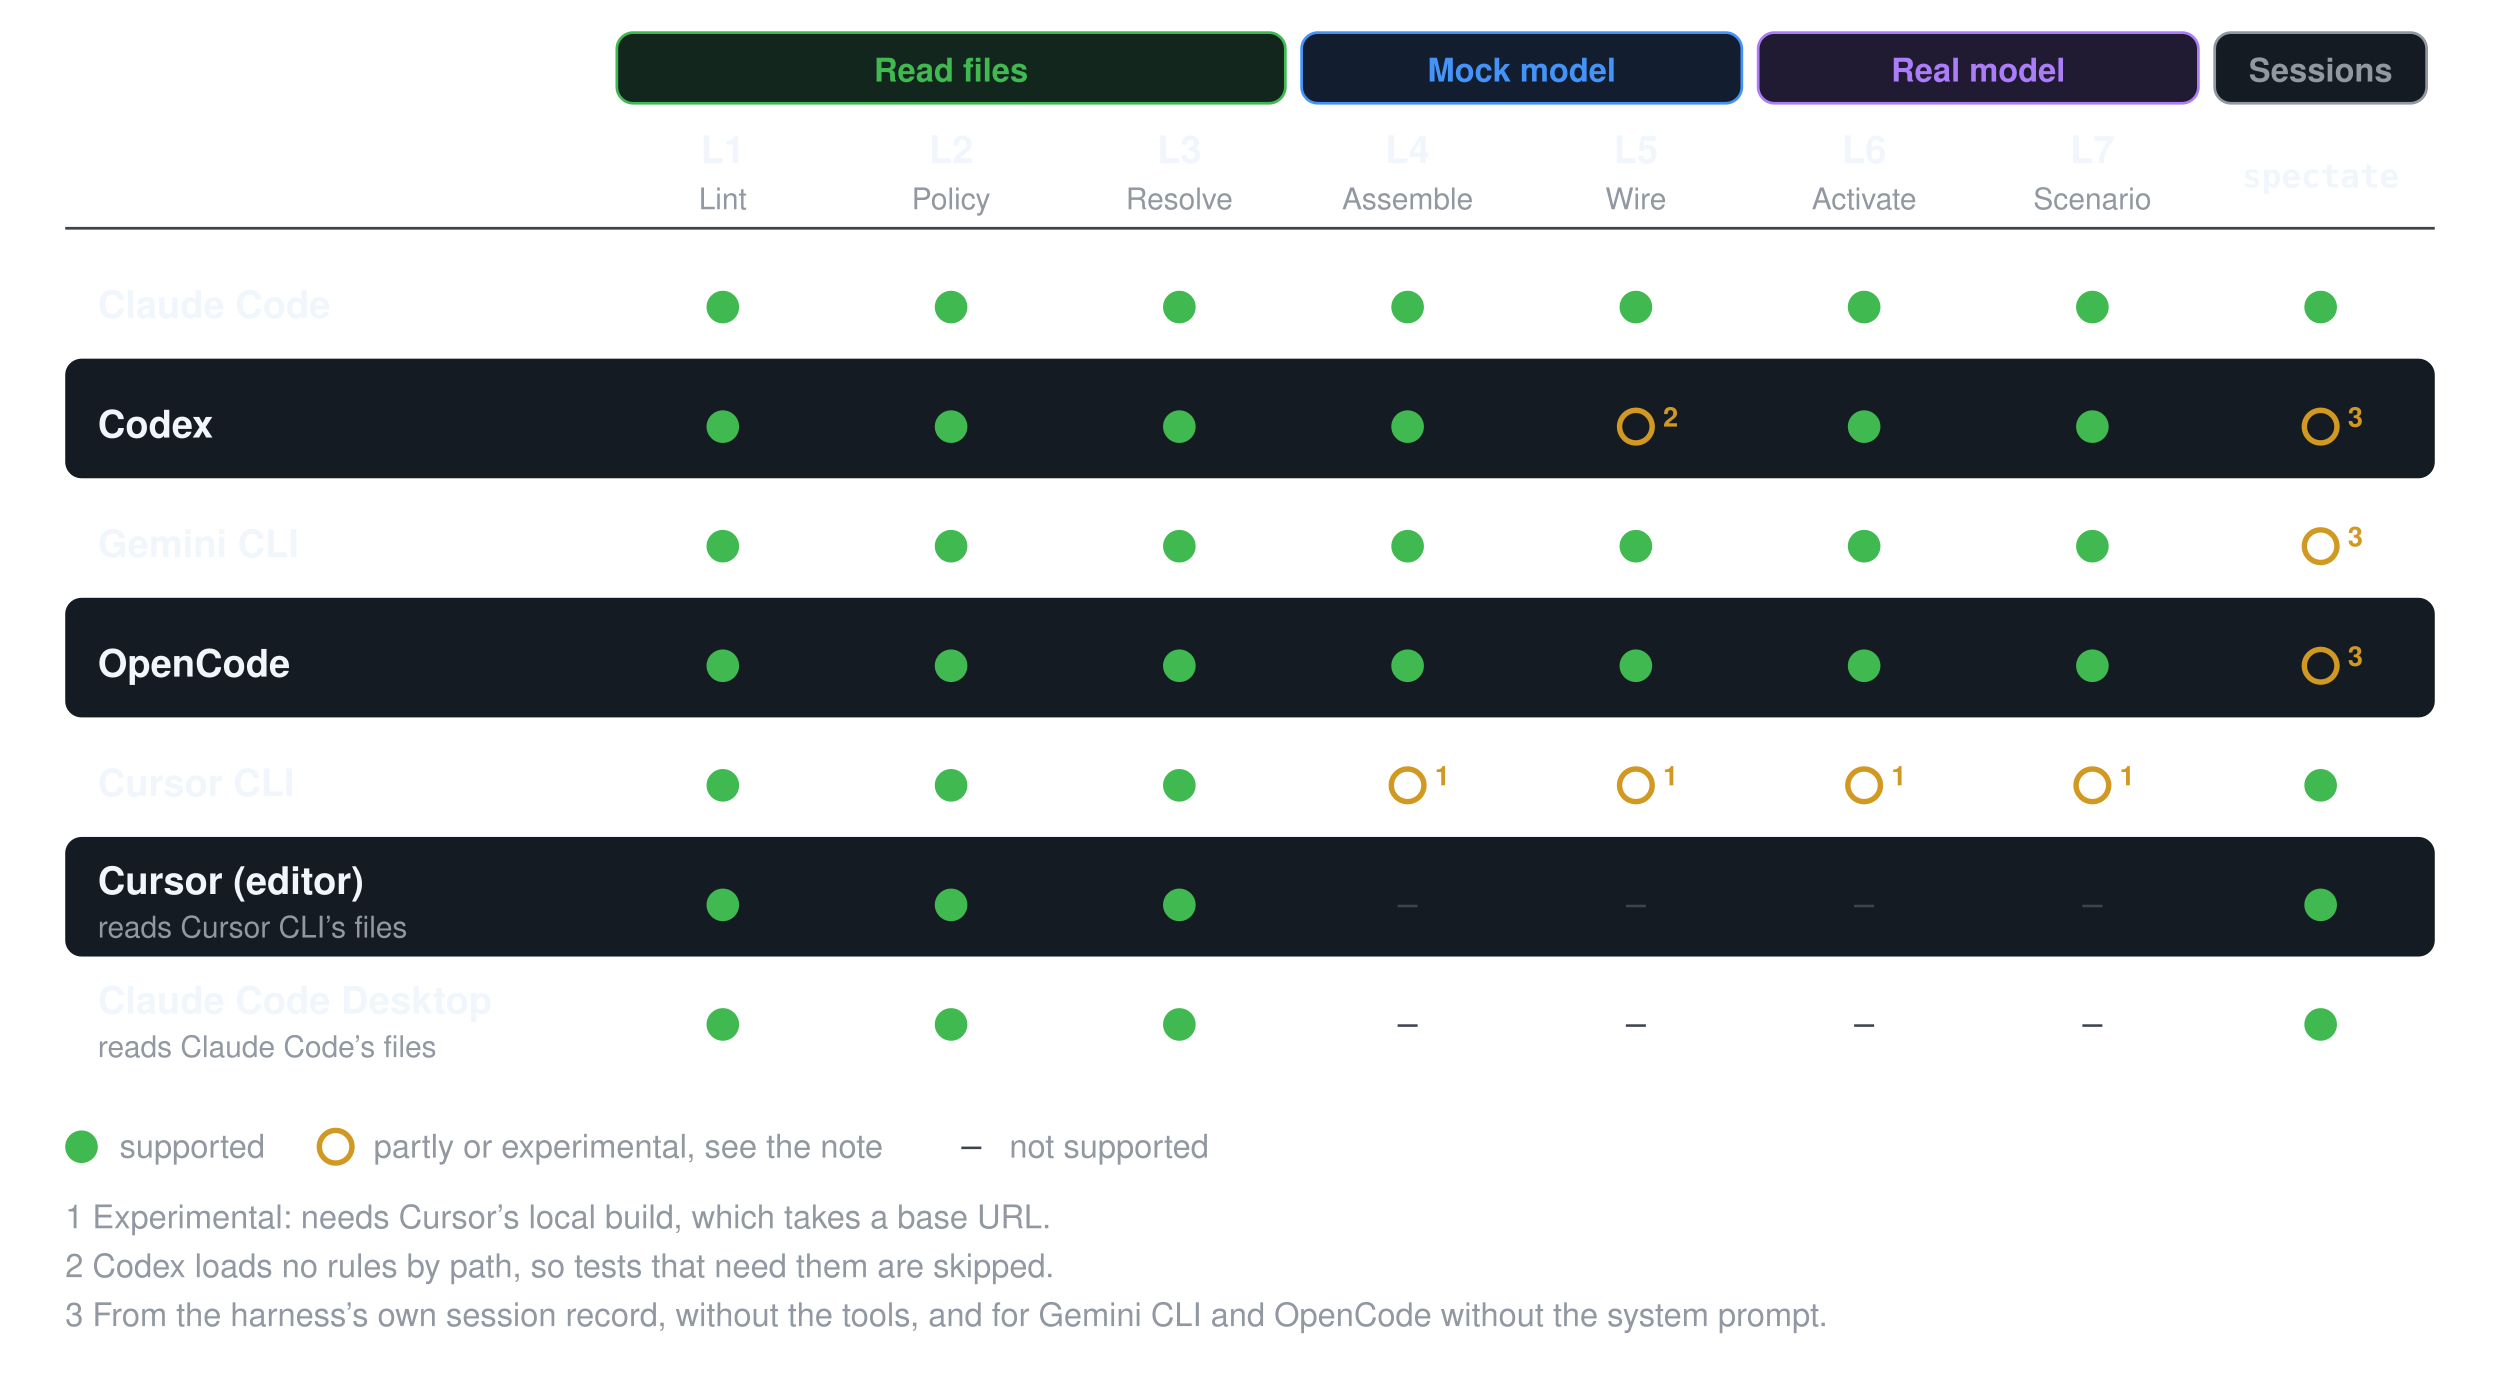
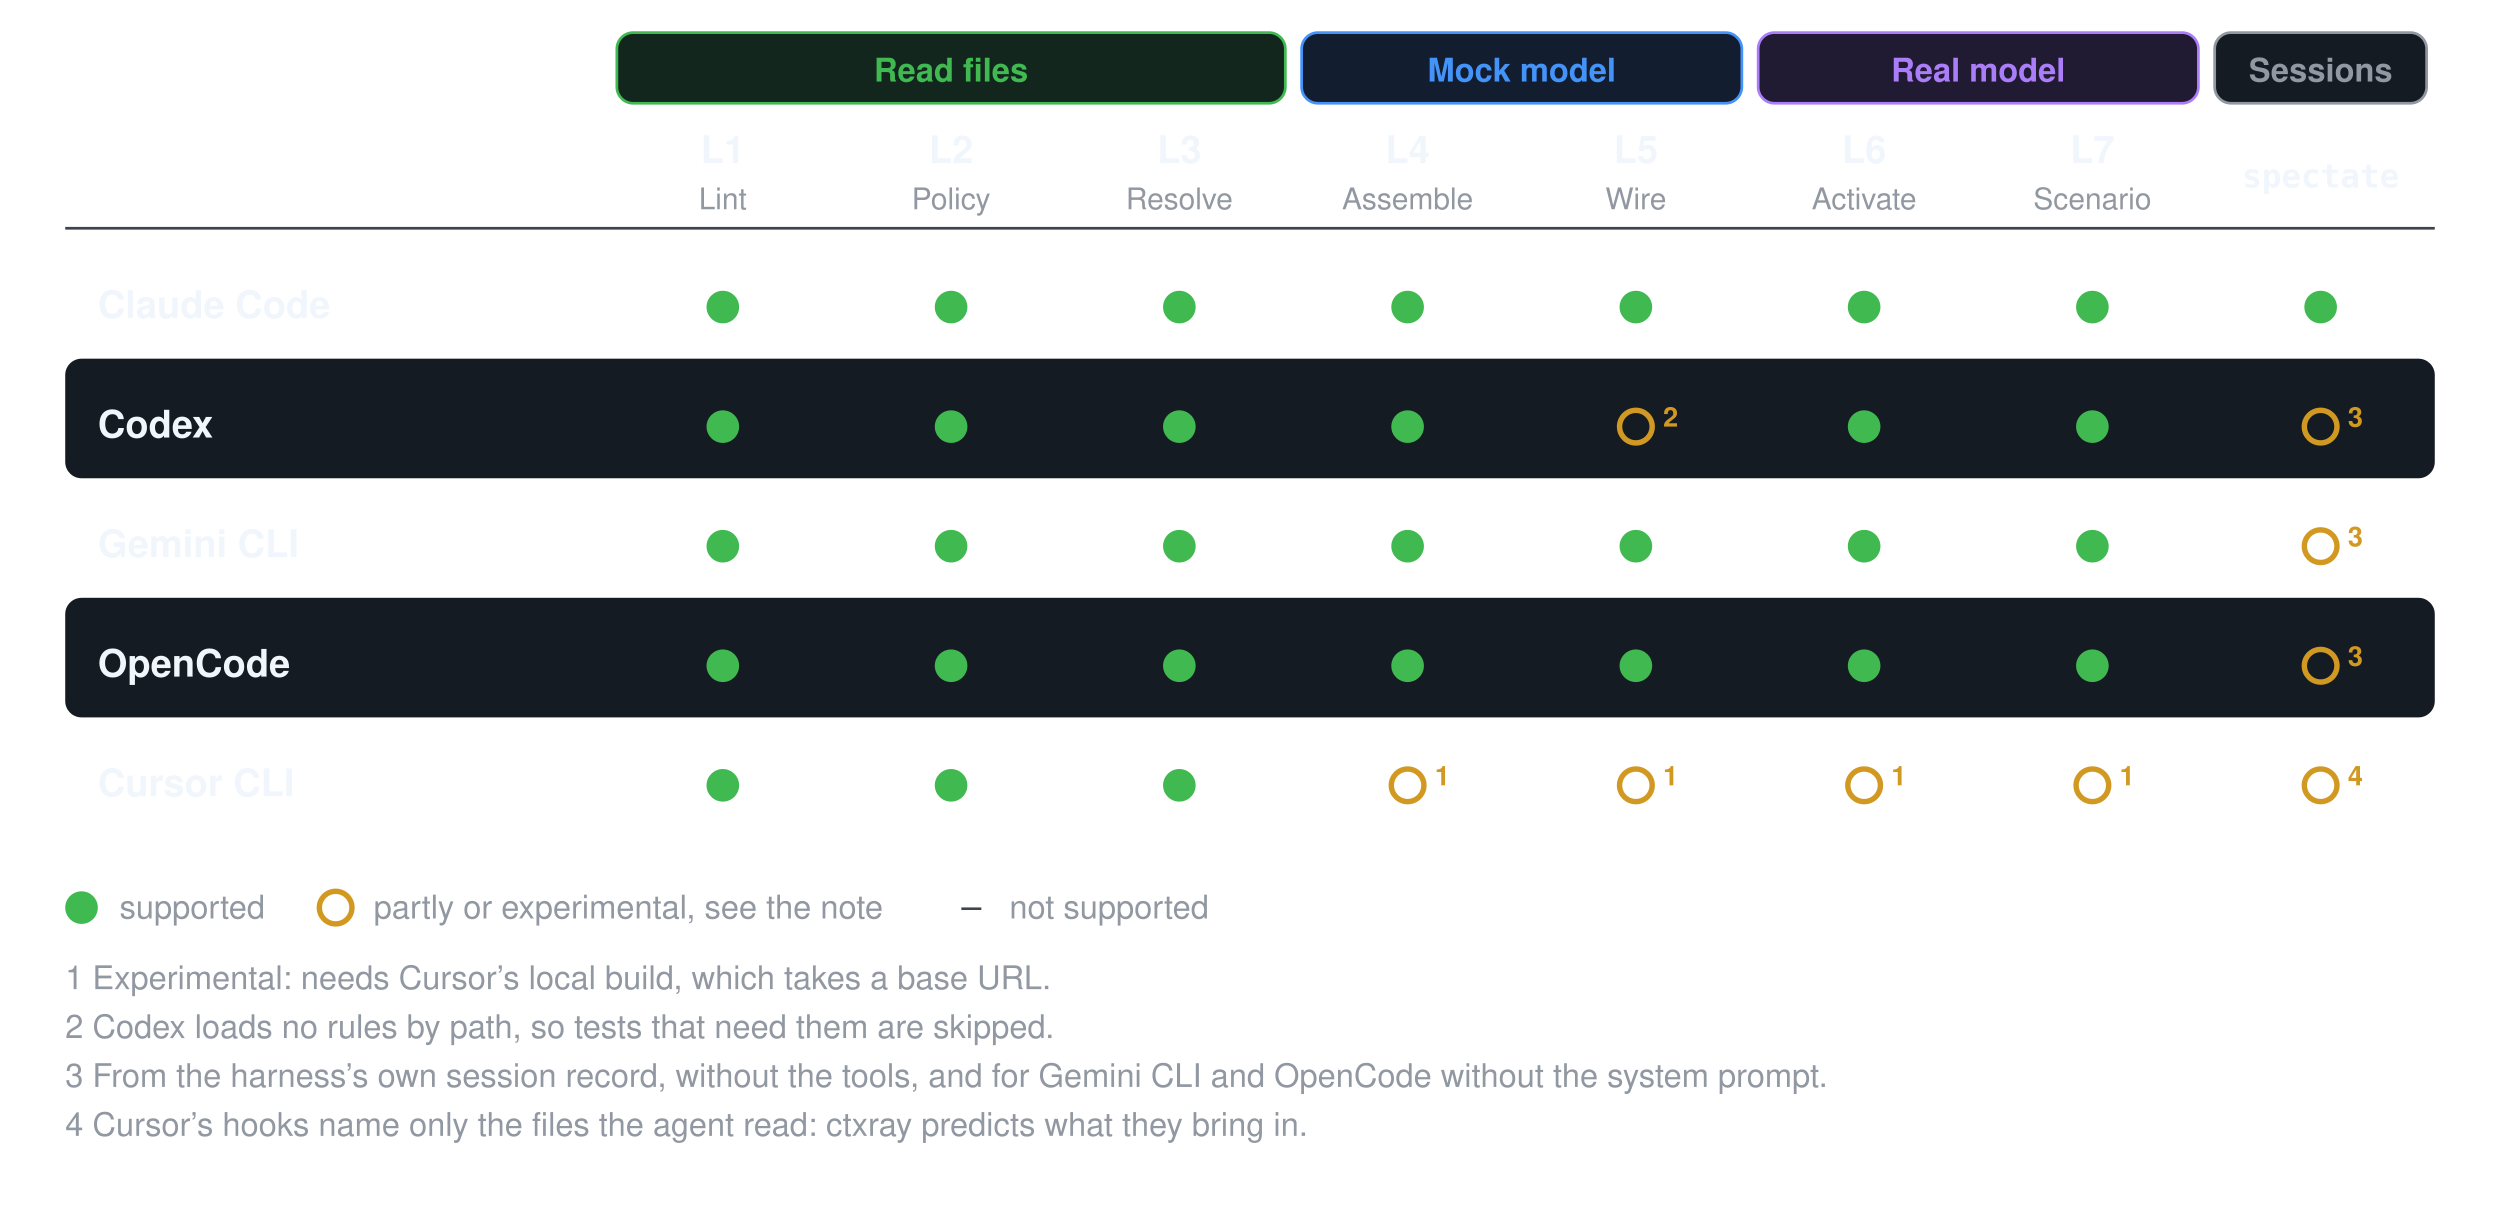
- <svg xmlns="http://www.w3.org/2000/svg" width="920" height="514" viewBox="0 0 920 514" font-family="-apple-system, BlinkMacSystemFont, 'Segoe UI', Helvetica, Arial, sans-serif" role="img">
+ <svg xmlns="http://www.w3.org/2000/svg" width="920" height="444" viewBox="0 0 920 444" font-family="-apple-system, BlinkMacSystemFont, 'Segoe UI', Helvetica, Arial, sans-serif" role="img">
  <rect x="227.0" y="12" width="246.0" height="26" rx="6" fill="#12261e" stroke="#3fb950" stroke-width="1" />
  <text x="350.0" y="30" font-size="12" fill="#3fb950" font-weight="600" text-anchor="middle">Read files</text>
  <rect x="479.0" y="12" width="162.0" height="26" rx="6" fill="#121d2f" stroke="#4493f8" stroke-width="1" />
  <text x="560.0" y="30" font-size="12" fill="#4493f8" font-weight="600" text-anchor="middle">Mock model</text>
  <rect x="647.0" y="12" width="162.0" height="26" rx="6" fill="#211a33" stroke="#ab7df8" stroke-width="1" />
  <text x="728.0" y="30" font-size="12" fill="#ab7df8" font-weight="600" text-anchor="middle">Real model</text>
  <rect x="815.0" y="12" width="78.0" height="26" rx="6" fill="#151b23" stroke="#9198a1" stroke-width="1" />
  <text x="854.0" y="30" font-size="12" fill="#9198a1" font-weight="600" text-anchor="middle">Sessions</text>
  <text x="266.0" y="60" font-size="14" fill="#f0f6fc" font-weight="700" text-anchor="middle">L1</text>
  <text x="266.0" y="77" font-size="11" fill="#9198a1" text-anchor="middle">Lint</text>
  <text x="350.0" y="60" font-size="14" fill="#f0f6fc" font-weight="700" text-anchor="middle">L2</text>
  <text x="350.0" y="77" font-size="11" fill="#9198a1" text-anchor="middle">Policy</text>
  <text x="434.0" y="60" font-size="14" fill="#f0f6fc" font-weight="700" text-anchor="middle">L3</text>
  <text x="434.0" y="77" font-size="11" fill="#9198a1" text-anchor="middle">Resolve</text>
  <text x="518.0" y="60" font-size="14" fill="#f0f6fc" font-weight="700" text-anchor="middle">L4</text>
  <text x="518.0" y="77" font-size="11" fill="#9198a1" text-anchor="middle">Assemble</text>
  <text x="602.0" y="60" font-size="14" fill="#f0f6fc" font-weight="700" text-anchor="middle">L5</text>
  <text x="602.0" y="77" font-size="11" fill="#9198a1" text-anchor="middle">Wire</text>
  <text x="686.0" y="60" font-size="14" fill="#f0f6fc" font-weight="700" text-anchor="middle">L6</text>
  <text x="686.0" y="77" font-size="11" fill="#9198a1" text-anchor="middle">Activate</text>
  <text x="770.0" y="60" font-size="14" fill="#f0f6fc" font-weight="700" text-anchor="middle">L7</text>
  <text x="770.0" y="77" font-size="11" fill="#9198a1" text-anchor="middle">Scenario</text>
  <text x="854.0" y="69" font-size="12" fill="#f0f6fc" font-weight="600" text-anchor="middle" font-family="ui-monospace, SFMono-Regular, 'SF Mono', Menlo, Consolas, monospace">spectate</text>
  <path d="M24 84 H896" fill="none" stroke="#3d444d" stroke-width="1" />
  <text x="36" y="117" font-size="14" fill="#f0f6fc" font-weight="600">Claude Code</text>
  <circle cx="266.0" cy="113" r="6" fill="#3fb950" />
  <circle cx="350.0" cy="113" r="6" fill="#3fb950" />
  <circle cx="434.0" cy="113" r="6" fill="#3fb950" />
  <circle cx="518.0" cy="113" r="6" fill="#3fb950" />
  <circle cx="602.0" cy="113" r="6" fill="#3fb950" />
  <circle cx="686.0" cy="113" r="6" fill="#3fb950" />
  <circle cx="770.0" cy="113" r="6" fill="#3fb950" />
  <circle cx="854.0" cy="113" r="6" fill="#3fb950" />
  <rect x="24" y="132" width="872" height="44" rx="6" fill="#151b23" />
  <text x="36" y="161" font-size="14" fill="#f0f6fc" font-weight="600">Codex</text>
  <circle cx="266.0" cy="157" r="6" fill="#3fb950" />
  <circle cx="350.0" cy="157" r="6" fill="#3fb950" />
  <circle cx="434.0" cy="157" r="6" fill="#3fb950" />
  <circle cx="518.0" cy="157" r="6" fill="#3fb950" />
  <circle cx="602.0" cy="157" r="6" fill="none" stroke="#d29922" stroke-width="2" />
  <text x="612.0" y="157" font-size="10" fill="#d29922" font-weight="700">2</text>
  <circle cx="686.0" cy="157" r="6" fill="#3fb950" />
  <circle cx="770.0" cy="157" r="6" fill="#3fb950" />
  <circle cx="854.0" cy="157" r="6" fill="none" stroke="#d29922" stroke-width="2" />
  <text x="864.0" y="157" font-size="10" fill="#d29922" font-weight="700">3</text>
  <text x="36" y="205" font-size="14" fill="#f0f6fc" font-weight="600">Gemini CLI</text>
  <circle cx="266.0" cy="201" r="6" fill="#3fb950" />
  <circle cx="350.0" cy="201" r="6" fill="#3fb950" />
  <circle cx="434.0" cy="201" r="6" fill="#3fb950" />
  <circle cx="518.0" cy="201" r="6" fill="#3fb950" />
  <circle cx="602.0" cy="201" r="6" fill="#3fb950" />
  <circle cx="686.0" cy="201" r="6" fill="#3fb950" />
  <circle cx="770.0" cy="201" r="6" fill="#3fb950" />
  <circle cx="854.0" cy="201" r="6" fill="none" stroke="#d29922" stroke-width="2" />
  <text x="864.0" y="201" font-size="10" fill="#d29922" font-weight="700">3</text>
  <rect x="24" y="220" width="872" height="44" rx="6" fill="#151b23" />
  <text x="36" y="249" font-size="14" fill="#f0f6fc" font-weight="600">OpenCode</text>
  <circle cx="266.0" cy="245" r="6" fill="#3fb950" />
  <circle cx="350.0" cy="245" r="6" fill="#3fb950" />
  <circle cx="434.0" cy="245" r="6" fill="#3fb950" />
  <circle cx="518.0" cy="245" r="6" fill="#3fb950" />
  <circle cx="602.0" cy="245" r="6" fill="#3fb950" />
  <circle cx="686.0" cy="245" r="6" fill="#3fb950" />
  <circle cx="770.0" cy="245" r="6" fill="#3fb950" />
  <circle cx="854.0" cy="245" r="6" fill="none" stroke="#d29922" stroke-width="2" />
  <text x="864.0" y="245" font-size="10" fill="#d29922" font-weight="700">3</text>
  <text x="36" y="293" font-size="14" fill="#f0f6fc" font-weight="600">Cursor CLI</text>
  <circle cx="266.0" cy="289" r="6" fill="#3fb950" />
  <circle cx="350.0" cy="289" r="6" fill="#3fb950" />
  <circle cx="434.0" cy="289" r="6" fill="#3fb950" />
  <circle cx="518.0" cy="289" r="6" fill="none" stroke="#d29922" stroke-width="2" />
  <text x="528.0" y="289" font-size="10" fill="#d29922" font-weight="700">1</text>
  <circle cx="602.0" cy="289" r="6" fill="none" stroke="#d29922" stroke-width="2" />
  <text x="612.0" y="289" font-size="10" fill="#d29922" font-weight="700">1</text>
  <circle cx="686.0" cy="289" r="6" fill="none" stroke="#d29922" stroke-width="2" />
  <text x="696.0" y="289" font-size="10" fill="#d29922" font-weight="700">1</text>
  <circle cx="770.0" cy="289" r="6" fill="none" stroke="#d29922" stroke-width="2" />
  <text x="780.0" y="289" font-size="10" fill="#d29922" font-weight="700">1</text>
-   <circle cx="854.0" cy="289" r="6" fill="#3fb950" />
-   <rect x="24" y="308" width="872" height="44" rx="6" fill="#151b23" />
-   <text x="36" y="329" font-size="14" fill="#f0f6fc" font-weight="600">Cursor (editor)</text>
-   <text x="36" y="345" font-size="11" fill="#9198a1">reads Cursor CLI’s files</text>
-   <circle cx="266.0" cy="333" r="6" fill="#3fb950" />
-   <circle cx="350.0" cy="333" r="6" fill="#3fb950" />
-   <circle cx="434.0" cy="333" r="6" fill="#3fb950" />
-   <text x="518.0" y="337" font-size="13" fill="#3d444d" text-anchor="middle">–</text>
-   <text x="602.0" y="337" font-size="13" fill="#3d444d" text-anchor="middle">–</text>
-   <text x="686.0" y="337" font-size="13" fill="#3d444d" text-anchor="middle">–</text>
-   <text x="770.0" y="337" font-size="13" fill="#3d444d" text-anchor="middle">–</text>
-   <circle cx="854.0" cy="333" r="6" fill="#3fb950" />
-   <text x="36" y="373" font-size="14" fill="#f0f6fc" font-weight="600">Claude Code Desktop</text>
-   <text x="36" y="389" font-size="11" fill="#9198a1">reads Claude Code’s files</text>
-   <circle cx="266.0" cy="377" r="6" fill="#3fb950" />
-   <circle cx="350.0" cy="377" r="6" fill="#3fb950" />
-   <circle cx="434.0" cy="377" r="6" fill="#3fb950" />
-   <text x="518.0" y="381" font-size="13" fill="#3d444d" text-anchor="middle">–</text>
-   <text x="602.0" y="381" font-size="13" fill="#3d444d" text-anchor="middle">–</text>
-   <text x="686.0" y="381" font-size="13" fill="#3d444d" text-anchor="middle">–</text>
-   <text x="770.0" y="381" font-size="13" fill="#3d444d" text-anchor="middle">–</text>
-   <circle cx="854.0" cy="377" r="6" fill="#3fb950" />
-   <circle cx="30" cy="422" r="6" fill="#3fb950" />
-   <text x="44" y="426" font-size="12" fill="#9198a1">supported</text>
-   <circle cx="123.52" cy="422" r="6" fill="none" stroke="#d29922" stroke-width="2" />
-   <text x="137.52" y="426" font-size="12" fill="#9198a1">partly or experimental, see the note</text>
-   <text x="357.44" y="426" font-size="13" fill="#3d444d" text-anchor="middle">–</text>
-   <text x="371.44" y="426" font-size="12" fill="#9198a1">not supported</text>
-   <text x="24" y="452" font-size="12" fill="#9198a1">1  Experimental: needs Cursor’s local build, which takes a base URL.</text>
-   <text x="24" y="470" font-size="12" fill="#9198a1">2  Codex loads no rules by path, so tests that need them are skipped.</text>
-   <text x="24" y="488" font-size="12" fill="#9198a1">3  From the harness’s own session record, without the tools, and for Gemini CLI and OpenCode without the system prompt.</text>
+   <circle cx="854.0" cy="289" r="6" fill="none" stroke="#d29922" stroke-width="2" />
+   <text x="864.0" y="289" font-size="10" fill="#d29922" font-weight="700">4</text>
+   <circle cx="30" cy="334" r="6" fill="#3fb950" />
+   <text x="44" y="338" font-size="12" fill="#9198a1">supported</text>
+   <circle cx="123.52" cy="334" r="6" fill="none" stroke="#d29922" stroke-width="2" />
+   <text x="137.52" y="338" font-size="12" fill="#9198a1">partly or experimental, see the note</text>
+   <text x="357.44" y="338" font-size="13" fill="#3d444d" text-anchor="middle">–</text>
+   <text x="371.44" y="338" font-size="12" fill="#9198a1">not supported</text>
+   <text x="24" y="364" font-size="12" fill="#9198a1">1  Experimental: needs Cursor’s local build, which takes a base URL.</text>
+   <text x="24" y="382" font-size="12" fill="#9198a1">2  Codex loads no rules by path, so tests that need them are skipped.</text>
+   <text x="24" y="400" font-size="12" fill="#9198a1">3  From the harness’s own session record, without the tools, and for Gemini CLI and OpenCode without the system prompt.</text>
+   <text x="24" y="418" font-size="12" fill="#9198a1">4  Cursor’s hooks name only the files the agent read: ctxray predicts what they bring in.</text>
</svg>
